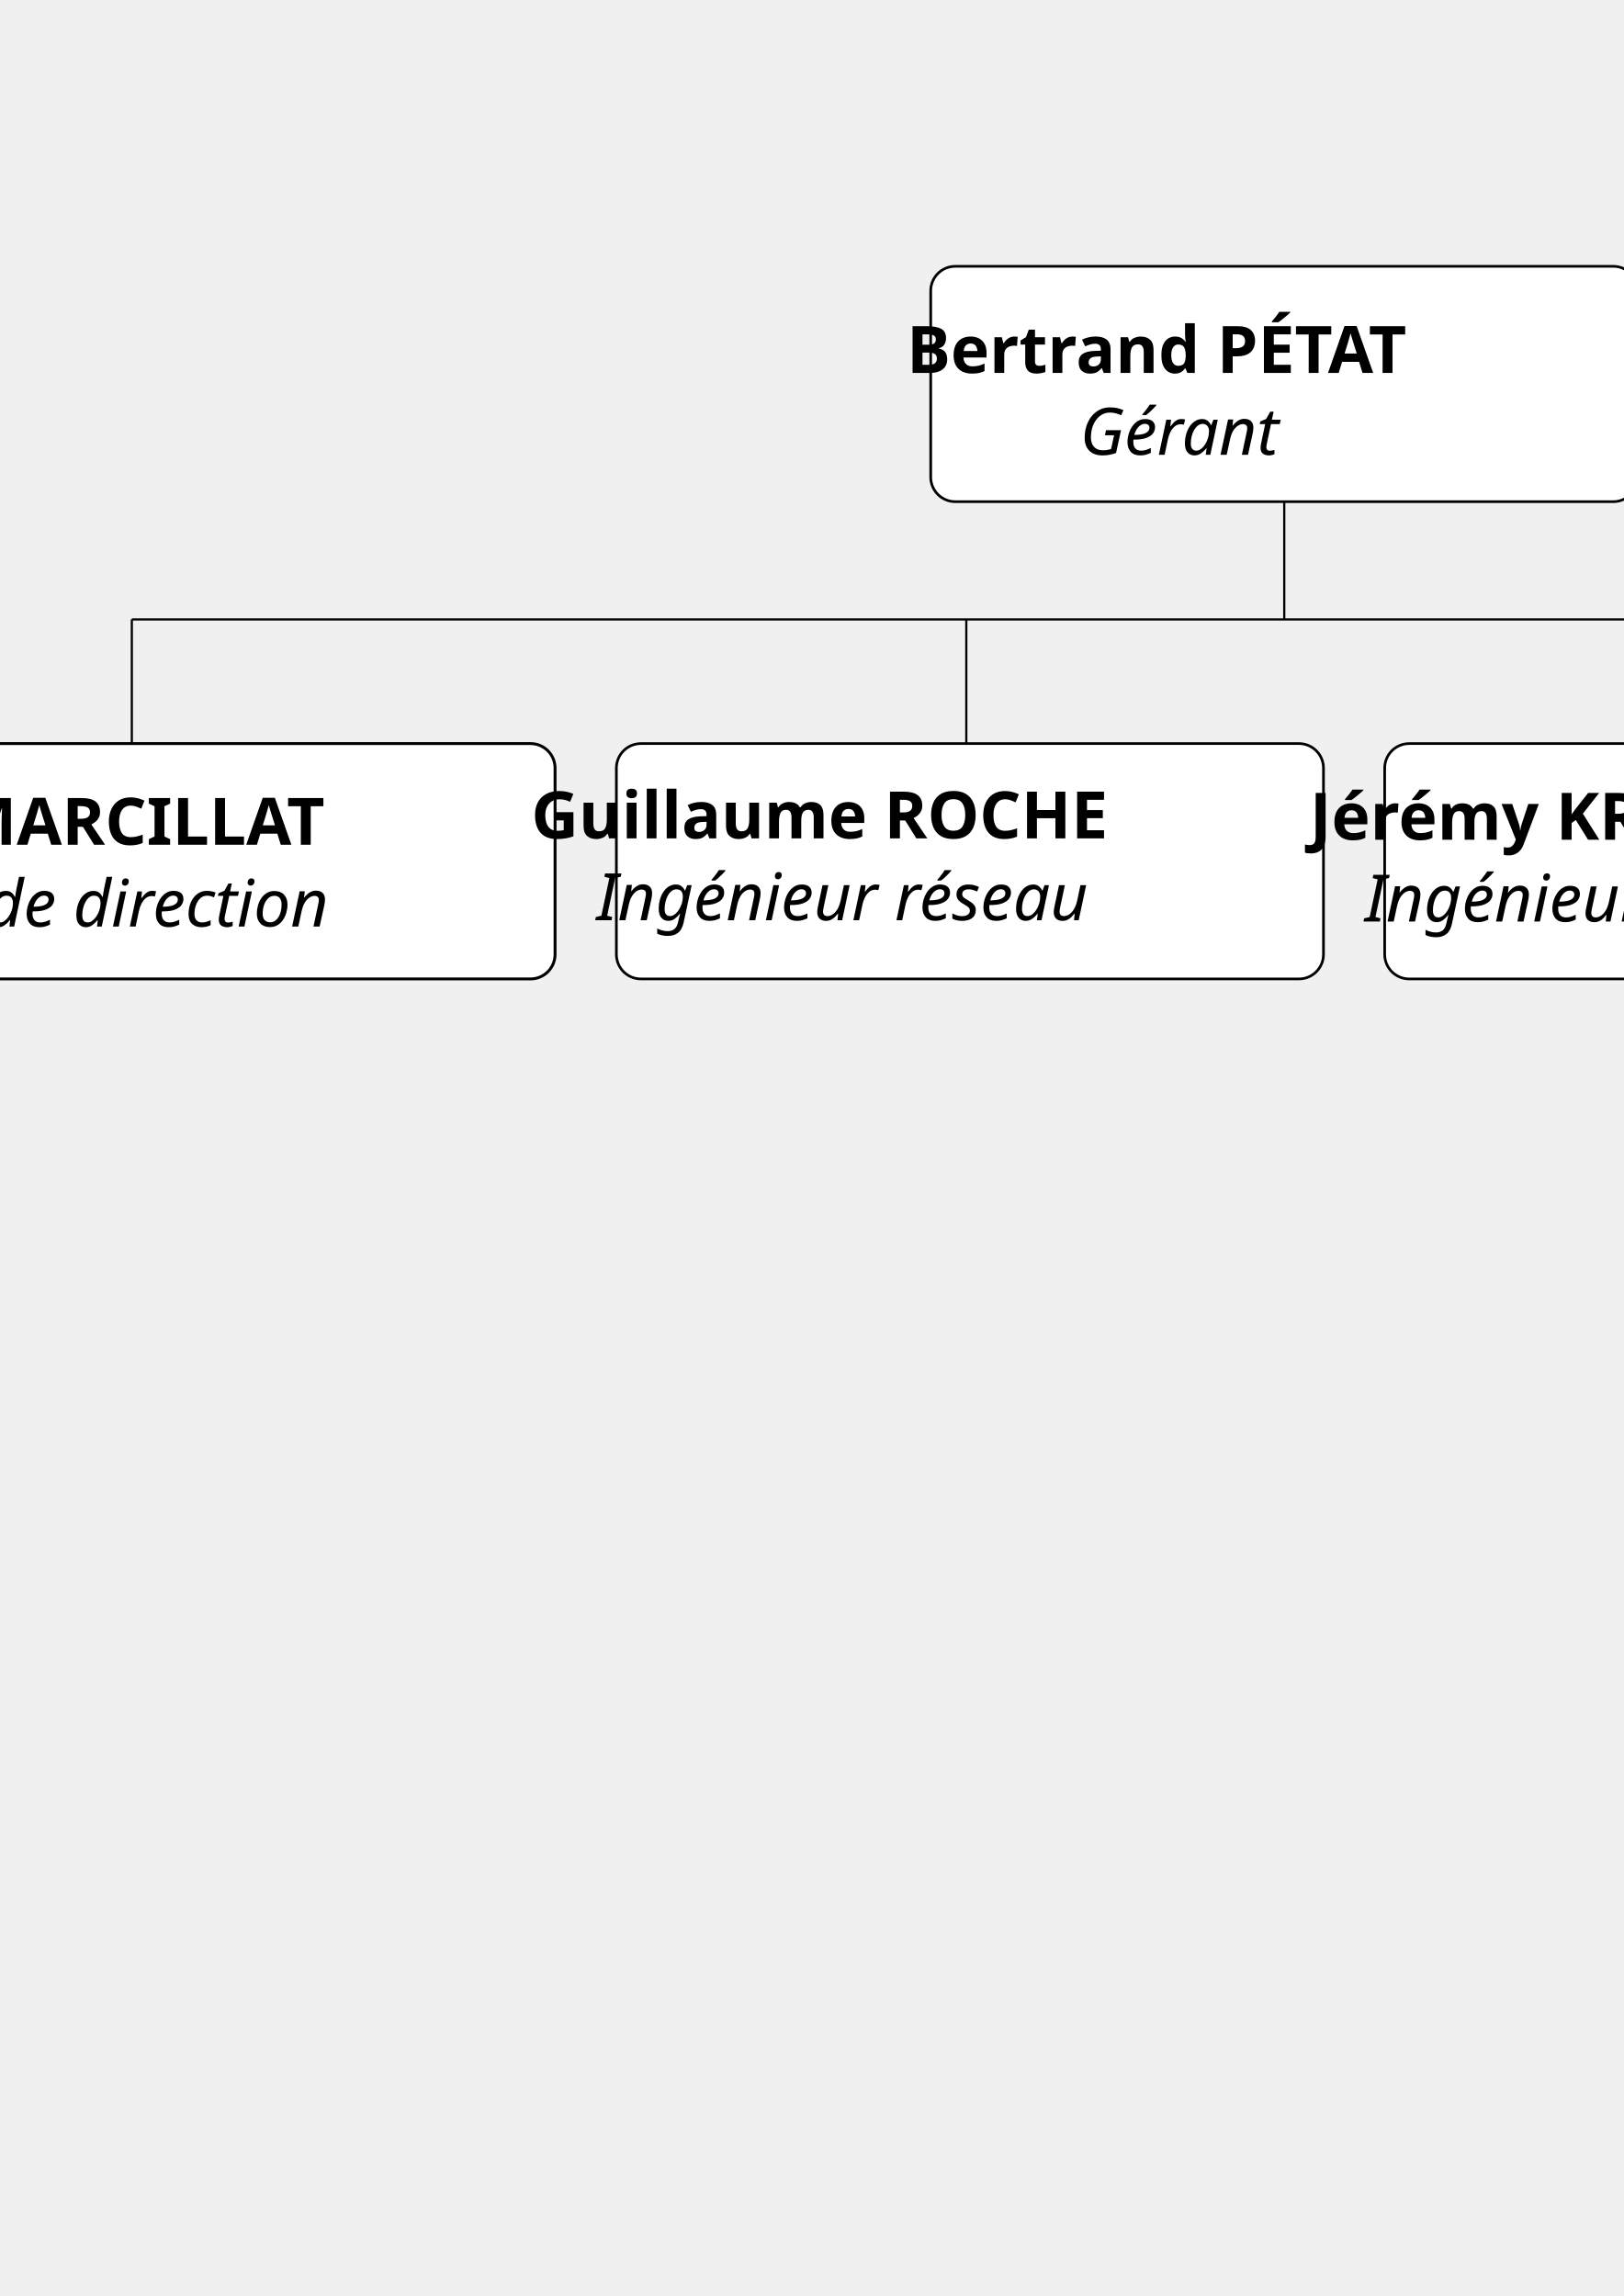
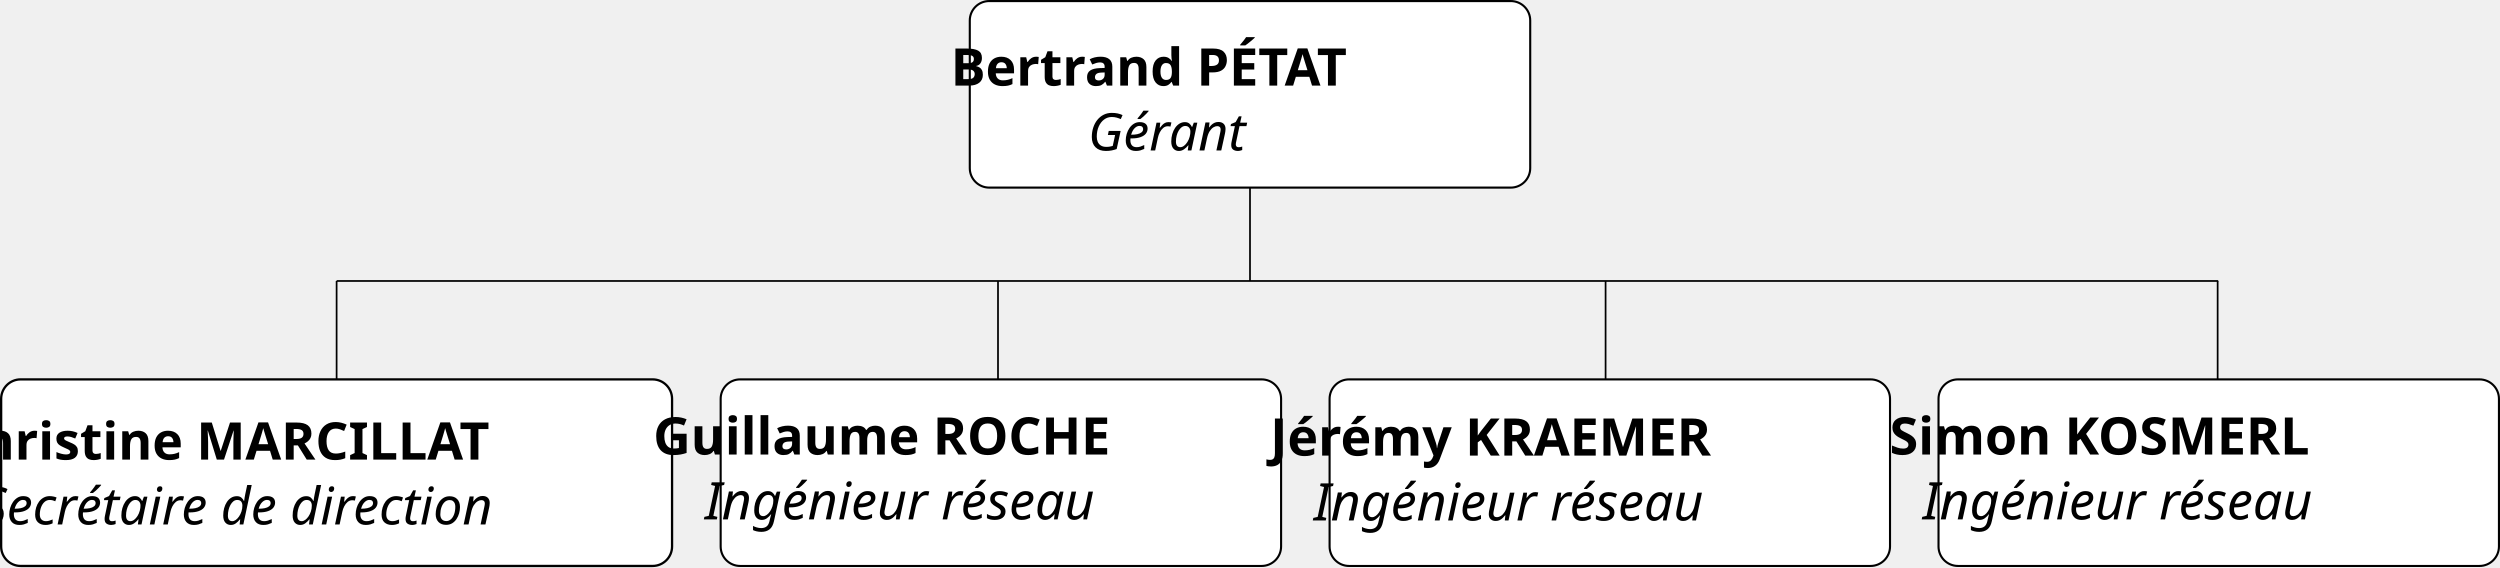
- <svg xmlns="http://www.w3.org/2000/svg" width="744.094" height="1052.362" id="svg2" version="1.1">
+ <svg xmlns="http://www.w3.org/2000/svg" width="1445.508" height="327.9" id="svg2" version="1.1">
  <defs id="defs4" />
-   <g id="layer1">
+   <g id="layer1" transform="translate(134.2188,-121.4532)">
    <g id="g3949" transform="translate(0,23.17514)">
      <path id="path3895-5-5" d="m 588.535,149.626 0,111.117" style="fill:none;stroke:#000000;stroke-width:1px;stroke-linecap:butt;stroke-linejoin:miter;stroke-opacity:1" />
      <g transform="translate(146.5937,-24.24366)" id="g3865">
        <rect style="fill:#ffffff;fill-opacity:1;stroke:#000000;stroke-width:1.216;stroke-linecap:butt;stroke-linejoin:round;stroke-miterlimit:4;stroke-opacity:1;stroke-dasharray:none" id="rect2985" width="324.043" height="107.871" x="279.92" y="123.13" ry="11.255" />
        <text xml:space="preserve" style="font-size:40px;font-style:normal;font-weight:normal;line-height:125%;letter-spacing:0px;word-spacing:0px;fill:#000000;fill-opacity:1;stroke:none;font-family:Sans" x="440.638" y="172.011" id="text3755">
          <tspan id="tspan3757" x="440.638" y="172.011" style="font-size:30px;font-weight:bold;text-align:center;text-anchor:middle">Bertrand PÉTAT</tspan>
          <tspan x="440.638" y="209.511" id="tspan3759" style="font-size:30px;font-style:italic;text-align:center;text-anchor:middle">Gérant</tspan>
        </text>
      </g>
    </g>
    <g id="g3957" transform="translate(6.060917,0)">
      <path id="path3895" d="m 54.348,283.918 0,111.117" style="fill:none;stroke:#000000;stroke-width:1px;stroke-linecap:butt;stroke-linejoin:miter;stroke-opacity:1" />
      <path id="path3895-5" d="m 436.767,283.918 0,111.117" style="fill:none;stroke:#000000;stroke-width:1px;stroke-linecap:butt;stroke-linejoin:miter;stroke-opacity:1" />
      <path id="path3895-2" d="m 788.076,283.918 0,111.117" style="fill:none;stroke:#000000;stroke-width:1px;stroke-linecap:butt;stroke-linejoin:miter;stroke-opacity:1" />
      <path id="path3895-9" d="m 1141.969,283.918 0,111.117" style="fill:none;stroke:#000000;stroke-width:1px;stroke-linecap:butt;stroke-linejoin:miter;stroke-opacity:1" />
      <g id="g3871">
        <g id="g3841" transform="translate(-40.4061,0)">
          <rect ry="11.255" y="340.818" x="-99.208" height="107.871" width="387.924" id="rect2985-8" style="fill:#ffffff;fill-opacity:1;stroke:#000000;stroke-width:1.33;stroke-linecap:butt;stroke-linejoin:round;stroke-miterlimit:4;stroke-opacity:1;stroke-dasharray:none" />
          <text id="text3755-6" y="387.187" x="94.08" style="font-size:40px;font-style:normal;font-weight:normal;line-height:125%;letter-spacing:0px;word-spacing:0px;fill:#000000;fill-opacity:1;stroke:none;font-family:Sans" xml:space="preserve">
            <tspan style="font-size:30px;font-weight:bold;text-align:center;text-anchor:middle" y="387.187" x="94.08" id="tspan3757-2">Christine MARCILLAT</tspan>
            <tspan style="font-size:30px;font-style:italic;text-align:center;text-anchor:middle" id="tspan3759-3" y="424.687" x="94.08">Secrétaire de direction</tspan>
          </text>
        </g>
        <g id="g3847" transform="translate(-16.13875,0)">
          <rect ry="11.255" y="340.818" x="292.547" height="107.871" width="324.043" id="rect2985-8-9" style="fill:#ffffff;fill-opacity:1;stroke:#000000;stroke-width:1.216;stroke-linecap:butt;stroke-linejoin:round;stroke-miterlimit:4;stroke-opacity:1;stroke-dasharray:none" />
          <text id="text3755-6-3" y="384.279" x="453.265" style="font-size:40px;font-style:normal;font-weight:normal;line-height:125%;letter-spacing:0px;word-spacing:0px;fill:#000000;fill-opacity:1;stroke:none;font-family:Sans" xml:space="preserve">
            <tspan style="font-size:30px;font-weight:bold;text-align:center;text-anchor:middle" y="384.279" x="453.265" id="tspan3757-2-1">Guillaume ROCHE</tspan>
            <tspan style="font-size:30px;font-style:italic;text-align:center;text-anchor:middle" y="421.779" x="453.265" id="tspan3016">Ingénieur réseau</tspan>
          </text>
        </g>
        <g id="g3853" transform="translate(-8.632862,0)">
          <rect ry="11.255" y="340.818" x="637.126" height="107.871" width="324.043" id="rect2985-8-8" style="fill:#ffffff;fill-opacity:1;stroke:#000000;stroke-width:1.216;stroke-linecap:butt;stroke-linejoin:round;stroke-miterlimit:4;stroke-opacity:1;stroke-dasharray:none" />
          <text id="text3755-6-7" y="384.88" x="797.844" style="font-size:40px;font-style:normal;font-weight:normal;line-height:125%;letter-spacing:0px;word-spacing:0px;fill:#000000;fill-opacity:1;stroke:none;font-family:Sans" xml:space="preserve">
            <tspan style="font-size:30px;font-weight:bold;text-align:center;text-anchor:middle" y="384.88" x="797.844" id="tspan3757-2-8">Jérémy KRAEMER</tspan>
            <tspan style="font-size:30px;font-style:italic;text-align:center;text-anchor:middle" id="tspan3759-3-5" y="422.38" x="797.844">Ingénieur réseau</tspan>
          </text>
        </g>
        <g id="g3859" transform="translate(-4.9591064e-5,0)">
          <rect ry="11.255" y="340.818" x="980.578" height="107.871" width="324.043" id="rect2985-8-6" style="fill:#ffffff;fill-opacity:1;stroke:#000000;stroke-width:1.216;stroke-linecap:butt;stroke-linejoin:round;stroke-miterlimit:4;stroke-opacity:1;stroke-dasharray:none" />
          <text id="text3755-6-35" y="384.279" x="1141.295" style="font-size:40px;font-style:normal;font-weight:normal;line-height:125%;letter-spacing:0px;word-spacing:0px;fill:#000000;fill-opacity:1;stroke:none;font-family:Sans" xml:space="preserve">
            <tspan style="font-size:30px;font-weight:bold;text-align:center;text-anchor:middle" y="384.279" x="1141.295" id="tspan3757-2-19">Simon KOSMERL</tspan>
            <tspan style="font-size:30px;font-style:italic;text-align:center;text-anchor:middle" id="tspan3759-3-65" y="421.779" x="1141.295">Ingénieur réseau</tspan>
          </text>
        </g>
      </g>
      <path id="path3947" d="m 54.348,283.918 1087.939,0" style="fill:none;stroke:#000000;stroke-width:1px;stroke-linecap:butt;stroke-linejoin:miter;stroke-opacity:1" />
    </g>
  </g>
</svg>
